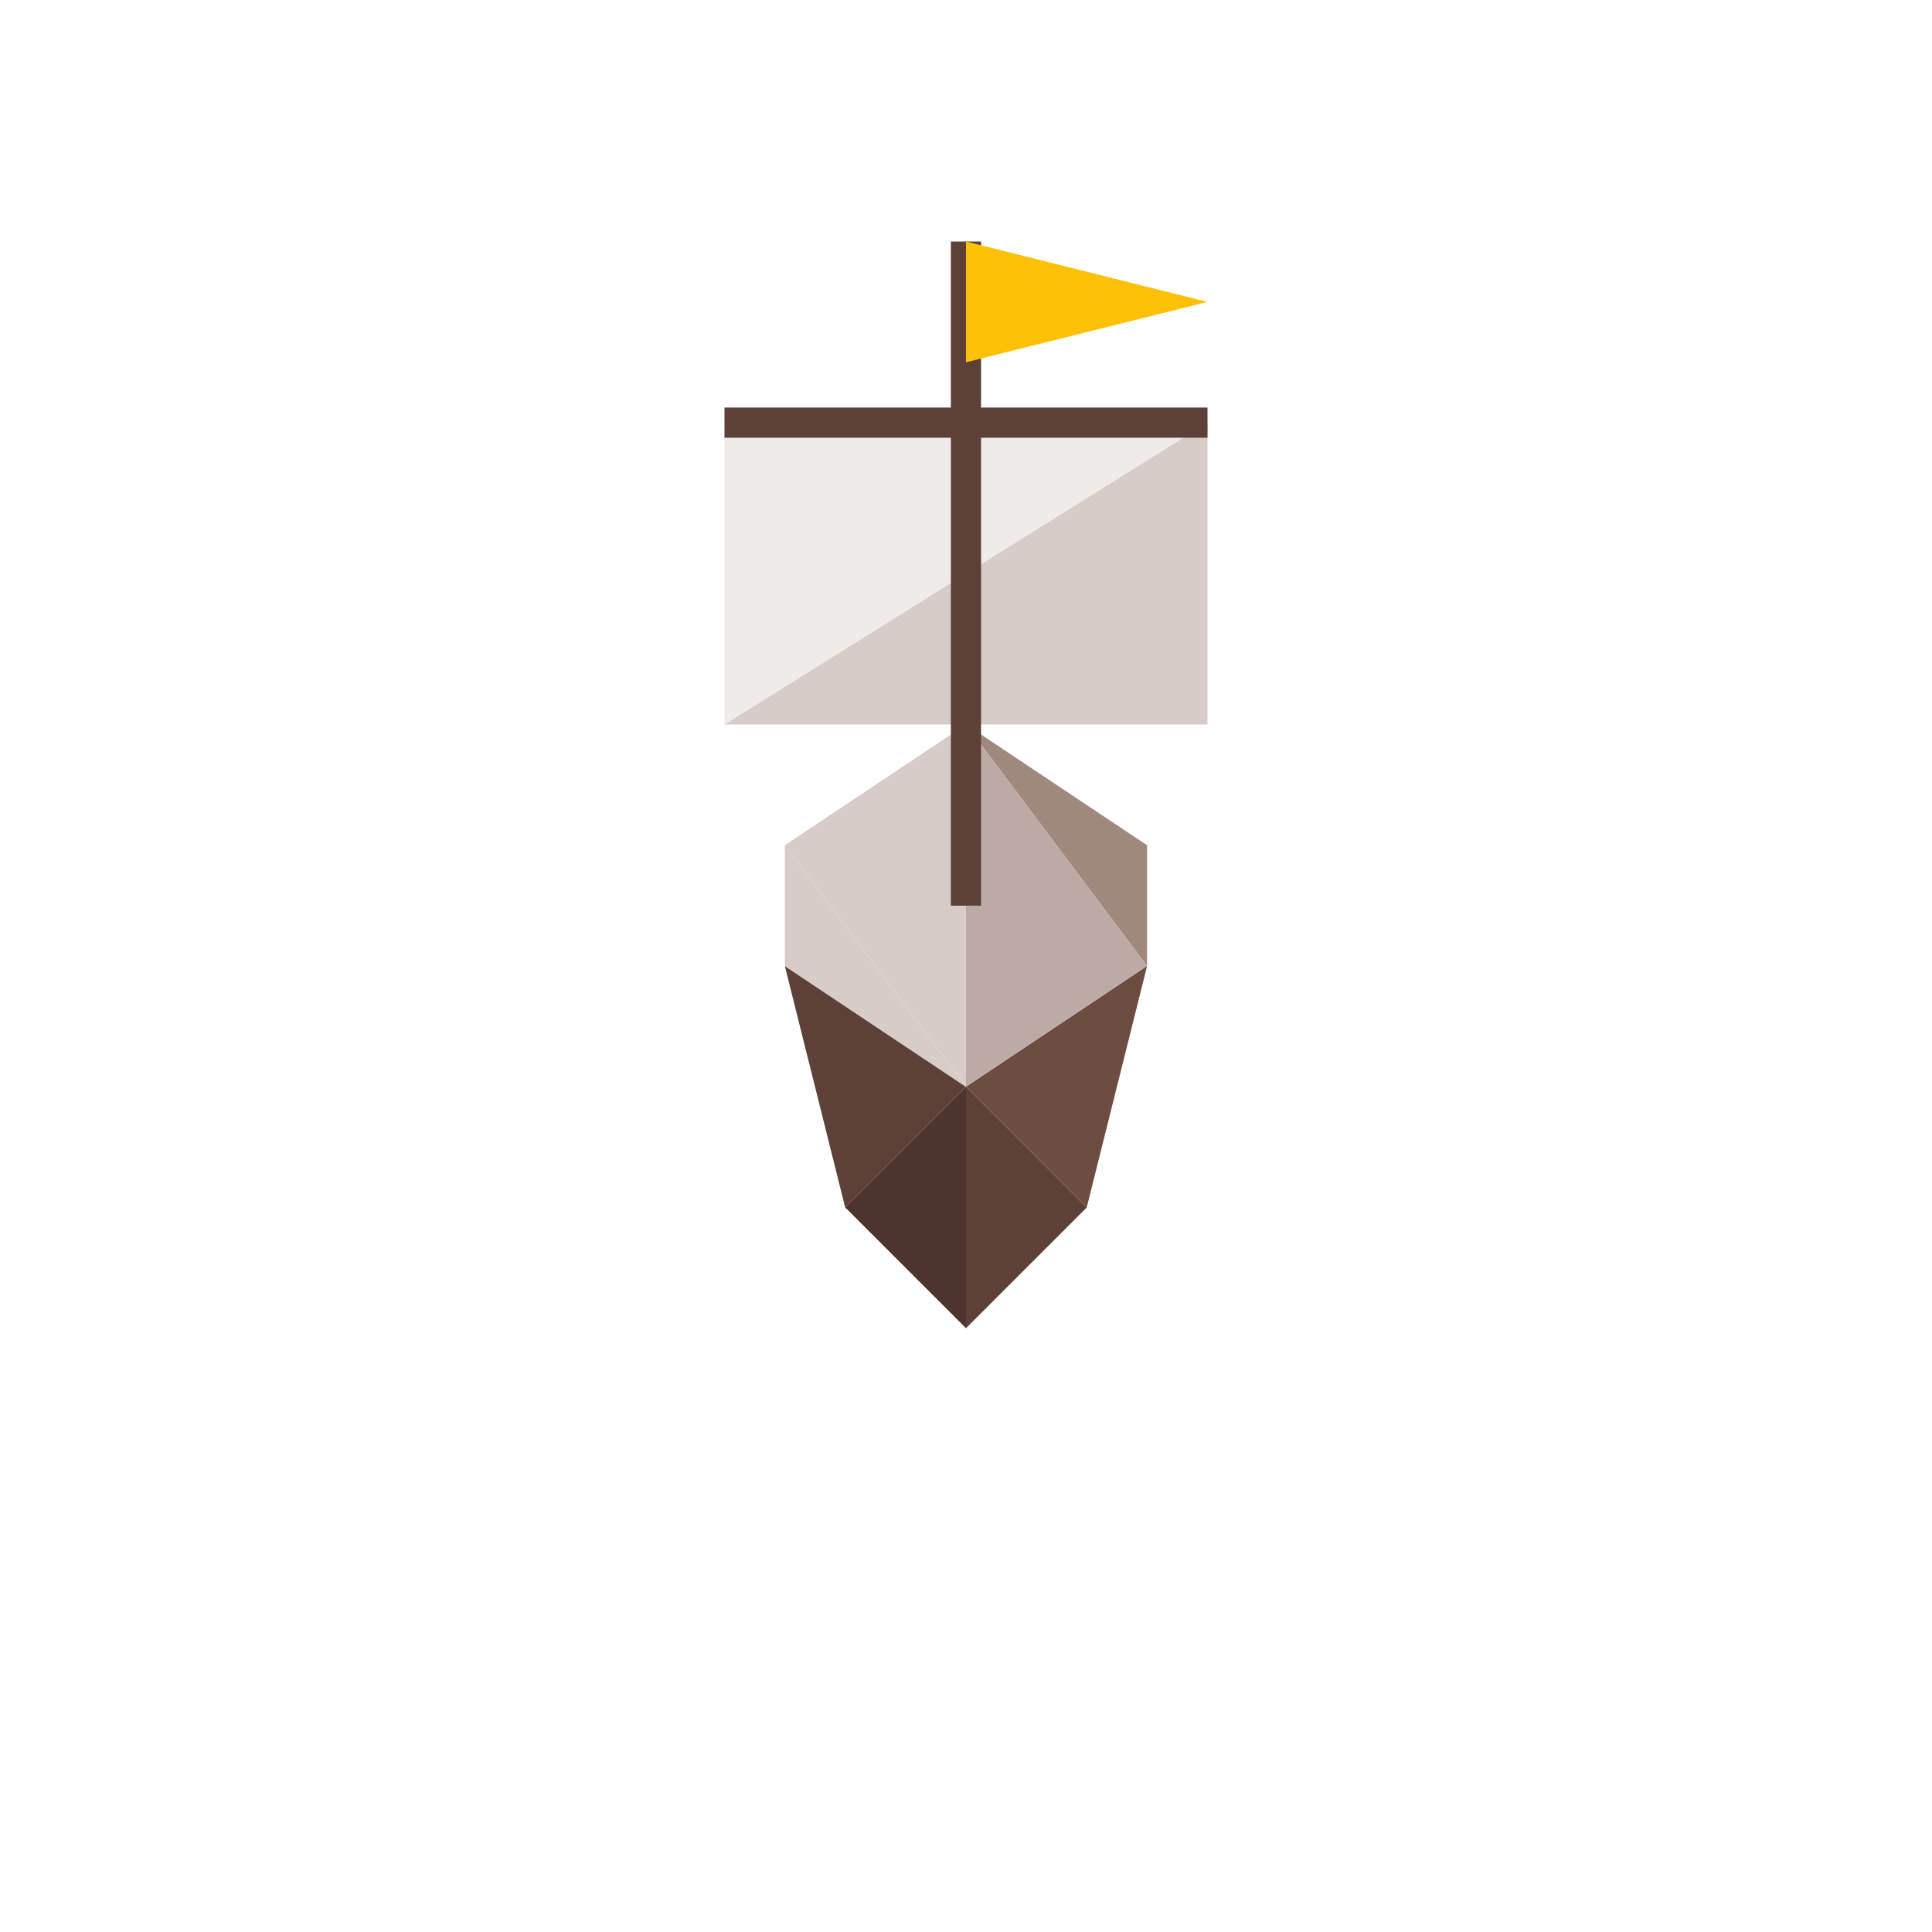
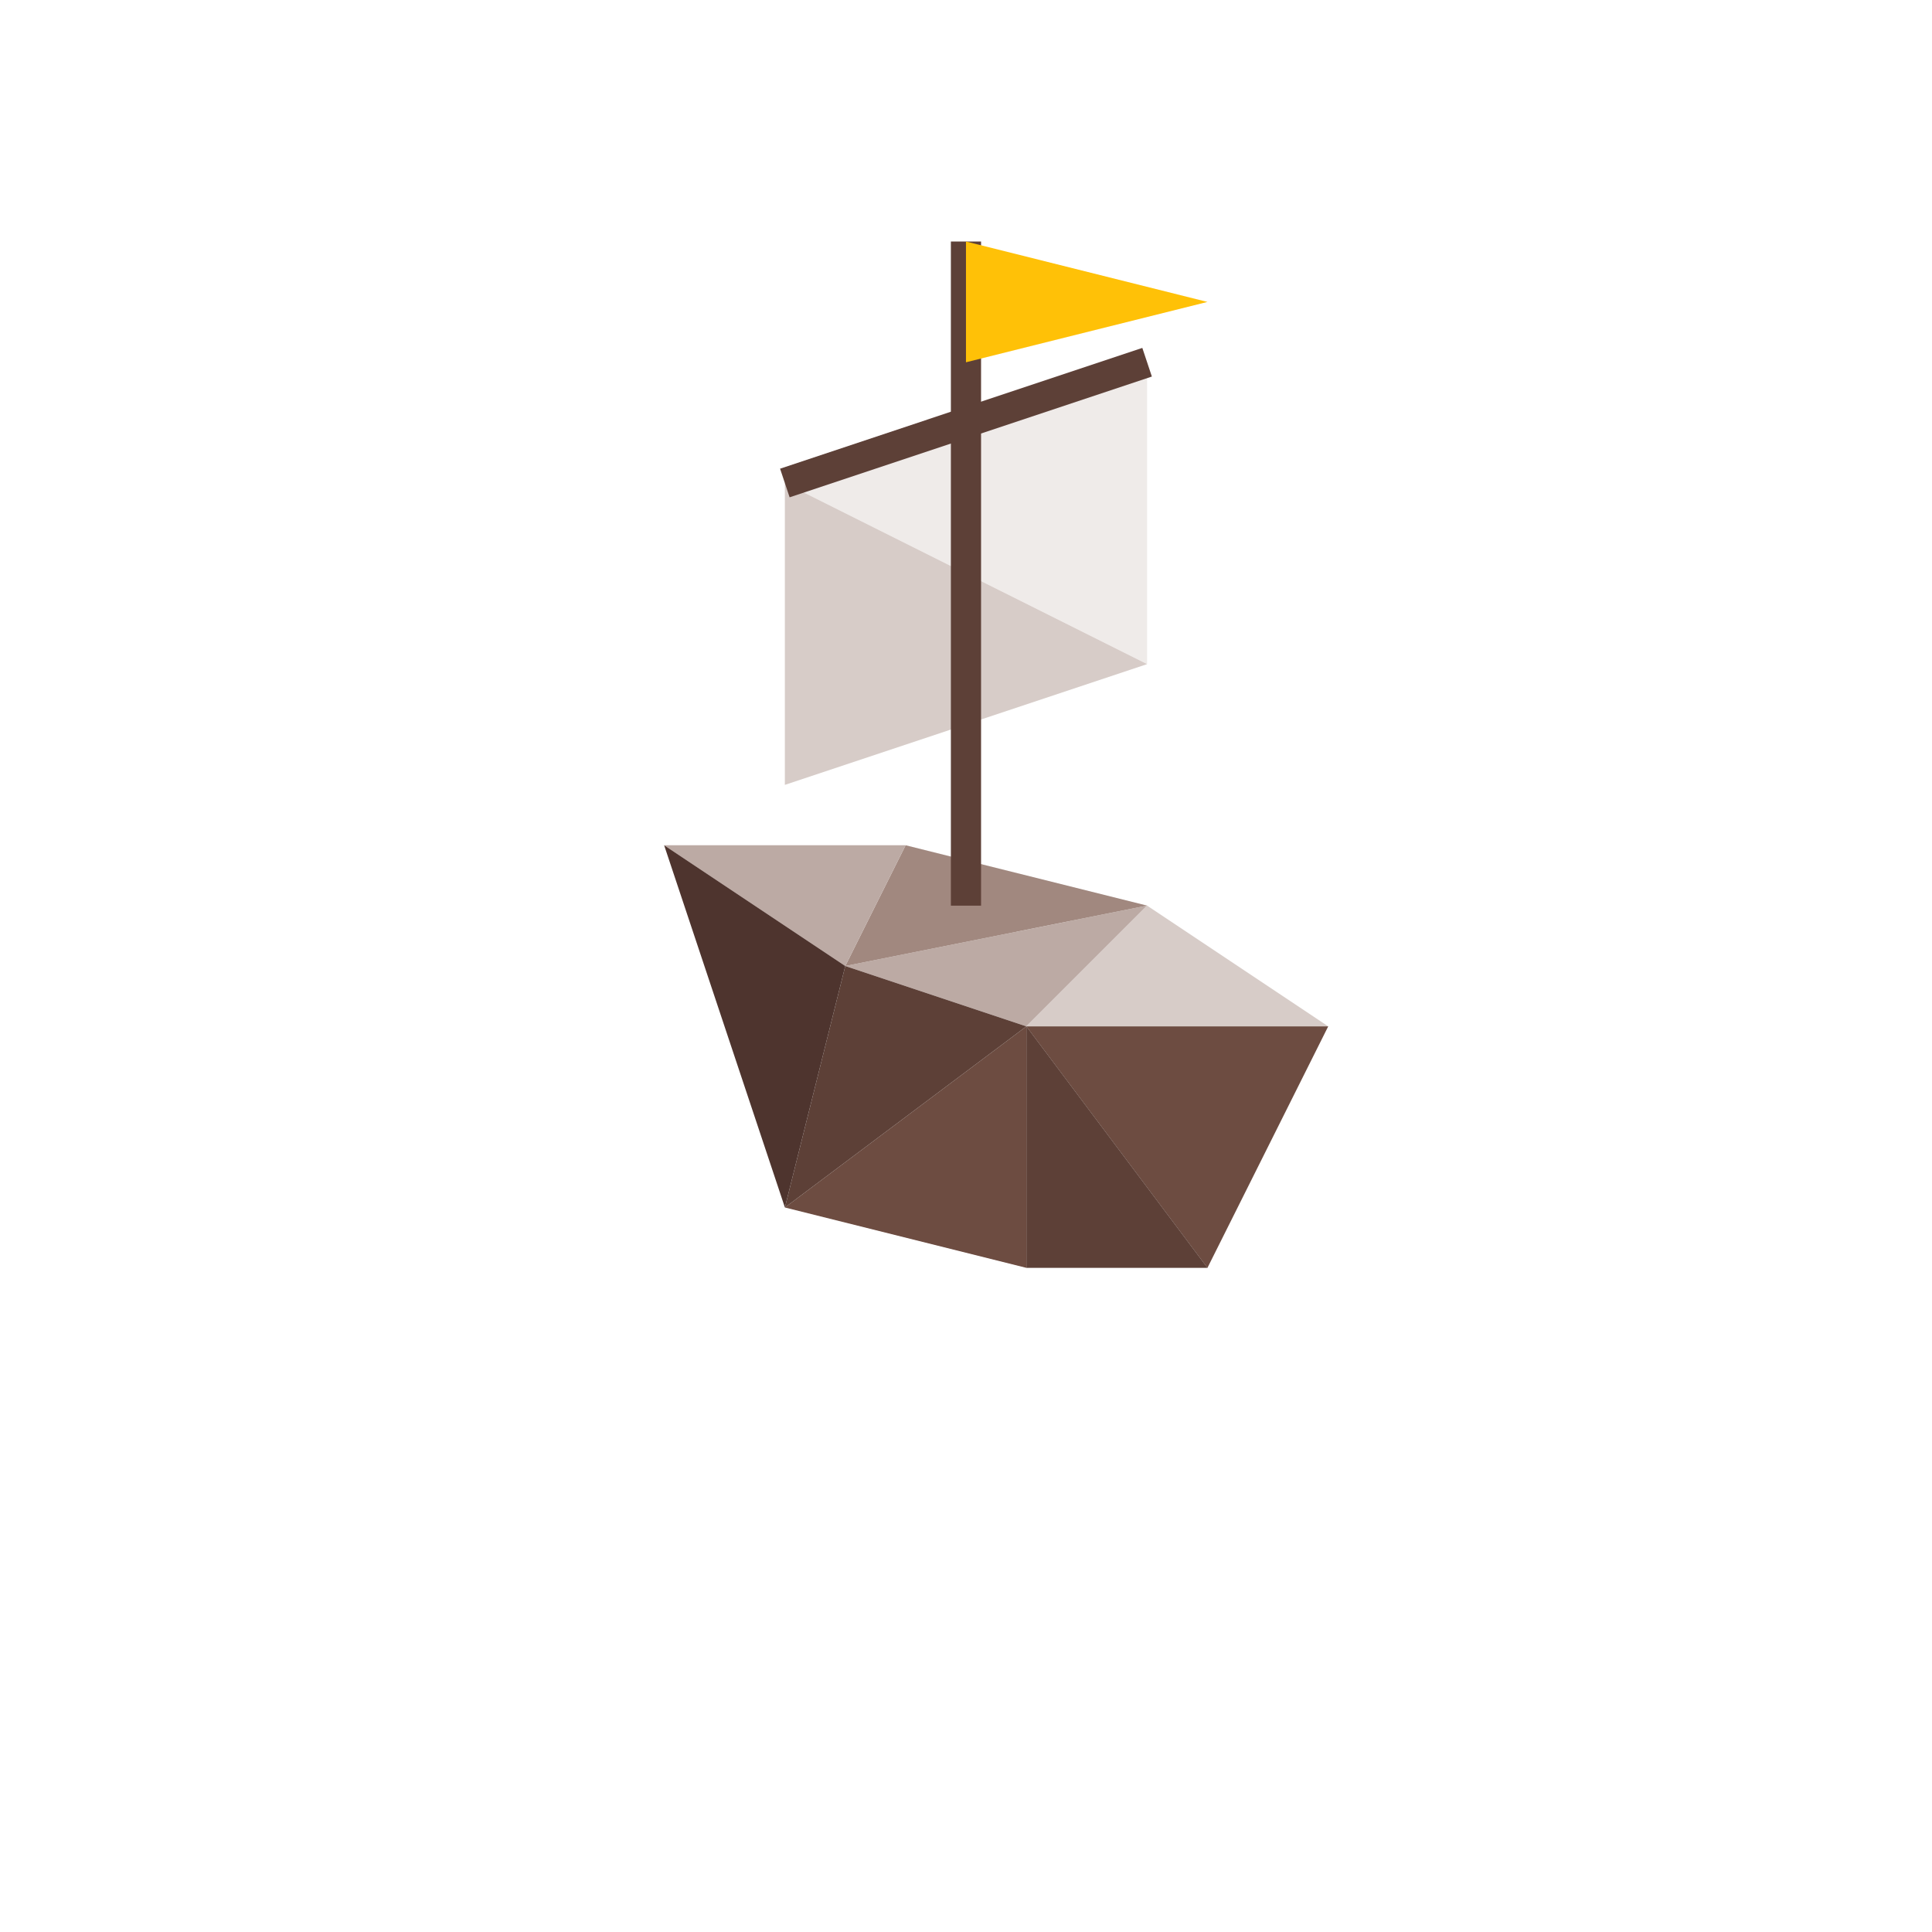
<svg xmlns="http://www.w3.org/2000/svg" width="128" height="128" viewBox="0 0 33.867 33.867" version="1.1" id="svg8">
  <defs id="defs2" />
  <g id="layer1" transform="translate(0,-263.1333)">
-     <path style="opacity:1;fill:#efebe9;fill-opacity:1;stroke:none;stroke-width:0.529;stroke-linecap:square;stroke-linejoin:miter;stroke-miterlimit:2;stroke-dasharray:none;stroke-dashoffset:1;stroke-opacity:0.251" d="m 12.7,270.542 h 8.467 l -8.467,5.292 z" id="path12874" />
-     <path id="path9124" d="m 13.758,280.067 3.175,2.117 -2.117,2.117 z" style="opacity:1;fill:#5d4037;fill-opacity:1;stroke:none;stroke-width:0.079;stroke-linecap:butt;stroke-linejoin:miter;stroke-miterlimit:2;stroke-dasharray:none;stroke-dashoffset:0;stroke-opacity:1" />
-     <path id="path9126" d="m 14.817,284.3 2.117,2.117 v -4.233 z" style="opacity:1;fill:#4e342e;fill-opacity:1;stroke:none;stroke-width:0.079;stroke-linecap:butt;stroke-linejoin:miter;stroke-miterlimit:2;stroke-dasharray:none;stroke-dashoffset:0;stroke-opacity:1" />
-     <path id="path9128" d="m 16.933,282.183 2.117,2.117 -2.117,2.117 z" style="opacity:1;fill:#5d4037;fill-opacity:1;stroke:none;stroke-width:0.079;stroke-linecap:butt;stroke-linejoin:miter;stroke-miterlimit:2;stroke-dasharray:none;stroke-dashoffset:0;stroke-opacity:1" />
-     <path id="path9130" d="m 16.933,282.183 3.175,-2.117 -1.058,4.233 z" style="opacity:1;fill:#6d4c41;fill-opacity:1;stroke:none;stroke-width:0.079;stroke-linecap:butt;stroke-linejoin:miter;stroke-miterlimit:2;stroke-dasharray:none;stroke-dashoffset:0;stroke-opacity:1" />
-     <path id="path9132" d="m 13.758,280.067 v -2.117 l 3.175,4.233 z" style="opacity:1;fill:#d7ccc8;fill-opacity:1;stroke:none;stroke-width:0.079;stroke-linecap:butt;stroke-linejoin:miter;stroke-miterlimit:2;stroke-dasharray:none;stroke-dashoffset:0;stroke-opacity:1" />
-     <path id="path9134" d="m 13.758,277.95 3.175,-2.117 v 6.35 z" style="opacity:1;fill:#d7ccc8;fill-opacity:1;stroke:none;stroke-width:0.079;stroke-linecap:butt;stroke-linejoin:miter;stroke-miterlimit:2;stroke-dasharray:none;stroke-dashoffset:0;stroke-opacity:1" />
-     <path id="path9136" d="m 16.933,275.833 3.175,2.117 v 2.117 z" style="opacity:1;fill:#a1887f;fill-opacity:1;stroke:none;stroke-width:0.079;stroke-linecap:butt;stroke-linejoin:miter;stroke-miterlimit:2;stroke-dasharray:none;stroke-dashoffset:0;stroke-opacity:1" />
-     <path id="path9138" d="m 16.933,275.833 v 6.35 l 3.175,-2.117 z" style="opacity:1;fill:#bcaaa4;fill-opacity:1;stroke:none;stroke-width:0.079;stroke-linecap:butt;stroke-linejoin:miter;stroke-miterlimit:2;stroke-dasharray:none;stroke-dashoffset:0;stroke-opacity:1" />
-     <path style="opacity:1;fill:#d7ccc8;fill-opacity:1;stroke:none;stroke-width:0.529;stroke-linecap:square;stroke-linejoin:miter;stroke-miterlimit:2;stroke-dasharray:none;stroke-dashoffset:1;stroke-opacity:0.251" d="m 21.167,270.542 v 5.292 h -8.467 z" id="path12876" />
-     <path id="path9140" d="m 16.933,267.367 0,11.642" style="opacity:1;fill:#5d4037;fill-opacity:1;stroke:#5d4037;stroke-width:0.529;stroke-linecap:butt;stroke-linejoin:miter;stroke-miterlimit:2;stroke-dasharray:none;stroke-dashoffset:0;stroke-opacity:1" />
-     <path id="path9142" d="m 16.933,267.367 v 2.117 l 4.233,-1.058 z" style="opacity:1;fill:#ffc107;fill-opacity:1;stroke:none;stroke-width:0.079;stroke-linecap:butt;stroke-linejoin:miter;stroke-miterlimit:2;stroke-dasharray:none;stroke-dashoffset:0;stroke-opacity:1" />
-     <path id="path9144" d="m 12.7,270.542 h 8.467" style="opacity:1;fill:#ffc107;fill-opacity:1;stroke:#5d4037;stroke-width:0.529;stroke-linecap:butt;stroke-linejoin:miter;stroke-miterlimit:2;stroke-dasharray:none;stroke-dashoffset:0;stroke-opacity:1" />
+     <path style="opacity:1;fill:#bcaaa4;fill-opacity:1;stroke:none;stroke-width:0.529;stroke-linecap:square;stroke-linejoin:miter;stroke-miterlimit:2;stroke-dasharray:none;stroke-dashoffset:1;stroke-opacity:0.251" d="m 14.817,280.067 3.175,1.058 2.117,-2.117 z" id="path14078" />
+     <path style="opacity:1;fill:#d7ccc8;fill-opacity:1;stroke:none;stroke-width:0.529;stroke-linecap:square;stroke-linejoin:miter;stroke-miterlimit:2;stroke-dasharray:none;stroke-dashoffset:1;stroke-opacity:0.251" d="m 20.108,279.008 3.175,2.117 h -5.292 z" id="path14080" />
+     <path style="opacity:1;fill:#a1887f;fill-opacity:1;stroke:none;stroke-width:0.529;stroke-linecap:square;stroke-linejoin:miter;stroke-miterlimit:2;stroke-dasharray:none;stroke-dashoffset:1;stroke-opacity:0.251" d="M 20.108,279.008 15.875,277.95 14.817,280.067 Z" id="path14082" />
+     <path style="opacity:1;fill:#bcaaa4;fill-opacity:1;stroke:none;stroke-width:0.529;stroke-linecap:square;stroke-linejoin:miter;stroke-miterlimit:2;stroke-dasharray:none;stroke-dashoffset:1;stroke-opacity:0.251" d="m 15.875,277.95 h -4.233 l 3.175,2.117 z" id="path14084" />
+     <path style="opacity:1;fill:#6d4c41;fill-opacity:1;stroke:none;stroke-width:0.529;stroke-linecap:square;stroke-linejoin:miter;stroke-miterlimit:2;stroke-dasharray:none;stroke-dashoffset:1;stroke-opacity:0.251" d="m 23.283,281.125 -2.117,4.233 -3.175,-4.233 z" id="path14086" />
+     <path style="opacity:1;fill:#5d4037;fill-opacity:1;stroke:none;stroke-width:0.529;stroke-linecap:square;stroke-linejoin:miter;stroke-miterlimit:2;stroke-dasharray:none;stroke-dashoffset:1;stroke-opacity:0.251" d="m 21.167,285.358 h -3.175 v -4.233 z" id="path14088" />
+     <path style="opacity:1;fill:#6d4c41;fill-opacity:1;stroke:none;stroke-width:0.529;stroke-linecap:square;stroke-linejoin:miter;stroke-miterlimit:2;stroke-dasharray:none;stroke-dashoffset:1;stroke-opacity:0.251" d="m 17.992,285.358 -4.233,-1.058 4.233,-3.175 z" id="path14090" />
+     <path style="opacity:1;fill:#5d4037;fill-opacity:1;stroke:none;stroke-width:0.529;stroke-linecap:square;stroke-linejoin:miter;stroke-miterlimit:2;stroke-dasharray:none;stroke-dashoffset:1;stroke-opacity:0.251" d="m 14.817,280.067 -1.058,4.233 4.233,-3.175 z" id="path14092" />
+     <path style="opacity:1;fill:#4e342e;fill-opacity:1;stroke:none;stroke-width:0.529;stroke-linecap:square;stroke-linejoin:miter;stroke-miterlimit:2;stroke-dasharray:none;stroke-dashoffset:1;stroke-opacity:0.251" d="m 11.642,277.95 3.175,2.117 -1.058,4.233 z" id="path14094" />
+     <path id="path14096" d="m 20.108,269.483 -6.35,2.117 6.35,3.175 z" style="opacity:1;fill:#efebe9;fill-opacity:1;stroke:none;stroke-width:0.529;stroke-linecap:square;stroke-linejoin:miter;stroke-miterlimit:2;stroke-dasharray:none;stroke-dashoffset:1;stroke-opacity:0.251" />
+     <path id="path14098" d="m 13.758,271.6 v 5.292 l 6.35,-2.117 z" style="opacity:1;fill:#d7ccc8;fill-opacity:1;stroke:none;stroke-width:0.529;stroke-linecap:square;stroke-linejoin:miter;stroke-miterlimit:2;stroke-dasharray:none;stroke-dashoffset:1;stroke-opacity:0.251" />
+     <path style="opacity:1;fill:#5d4037;fill-opacity:1;stroke:#5d4037;stroke-width:0.529;stroke-linecap:butt;stroke-linejoin:miter;stroke-miterlimit:2;stroke-dasharray:none;stroke-dashoffset:0;stroke-opacity:1" d="m 16.933,267.367 v 11.642" id="path14100" />
+     <path style="opacity:1;fill:#ffc107;fill-opacity:1;stroke:none;stroke-width:0.079;stroke-linecap:butt;stroke-linejoin:miter;stroke-miterlimit:2;stroke-dasharray:none;stroke-dashoffset:0;stroke-opacity:1" d="m 16.933,267.367 v 2.117 l 4.233,-1.058 z" id="path14102" />
+     <path style="opacity:1;fill:#ffc107;fill-opacity:1;stroke:#5d4037;stroke-width:0.529;stroke-linecap:butt;stroke-linejoin:miter;stroke-miterlimit:2;stroke-dasharray:none;stroke-dashoffset:0;stroke-opacity:1" d="m 20.108,269.483 -6.35,2.117" id="path14104" />
  </g>
</svg>
